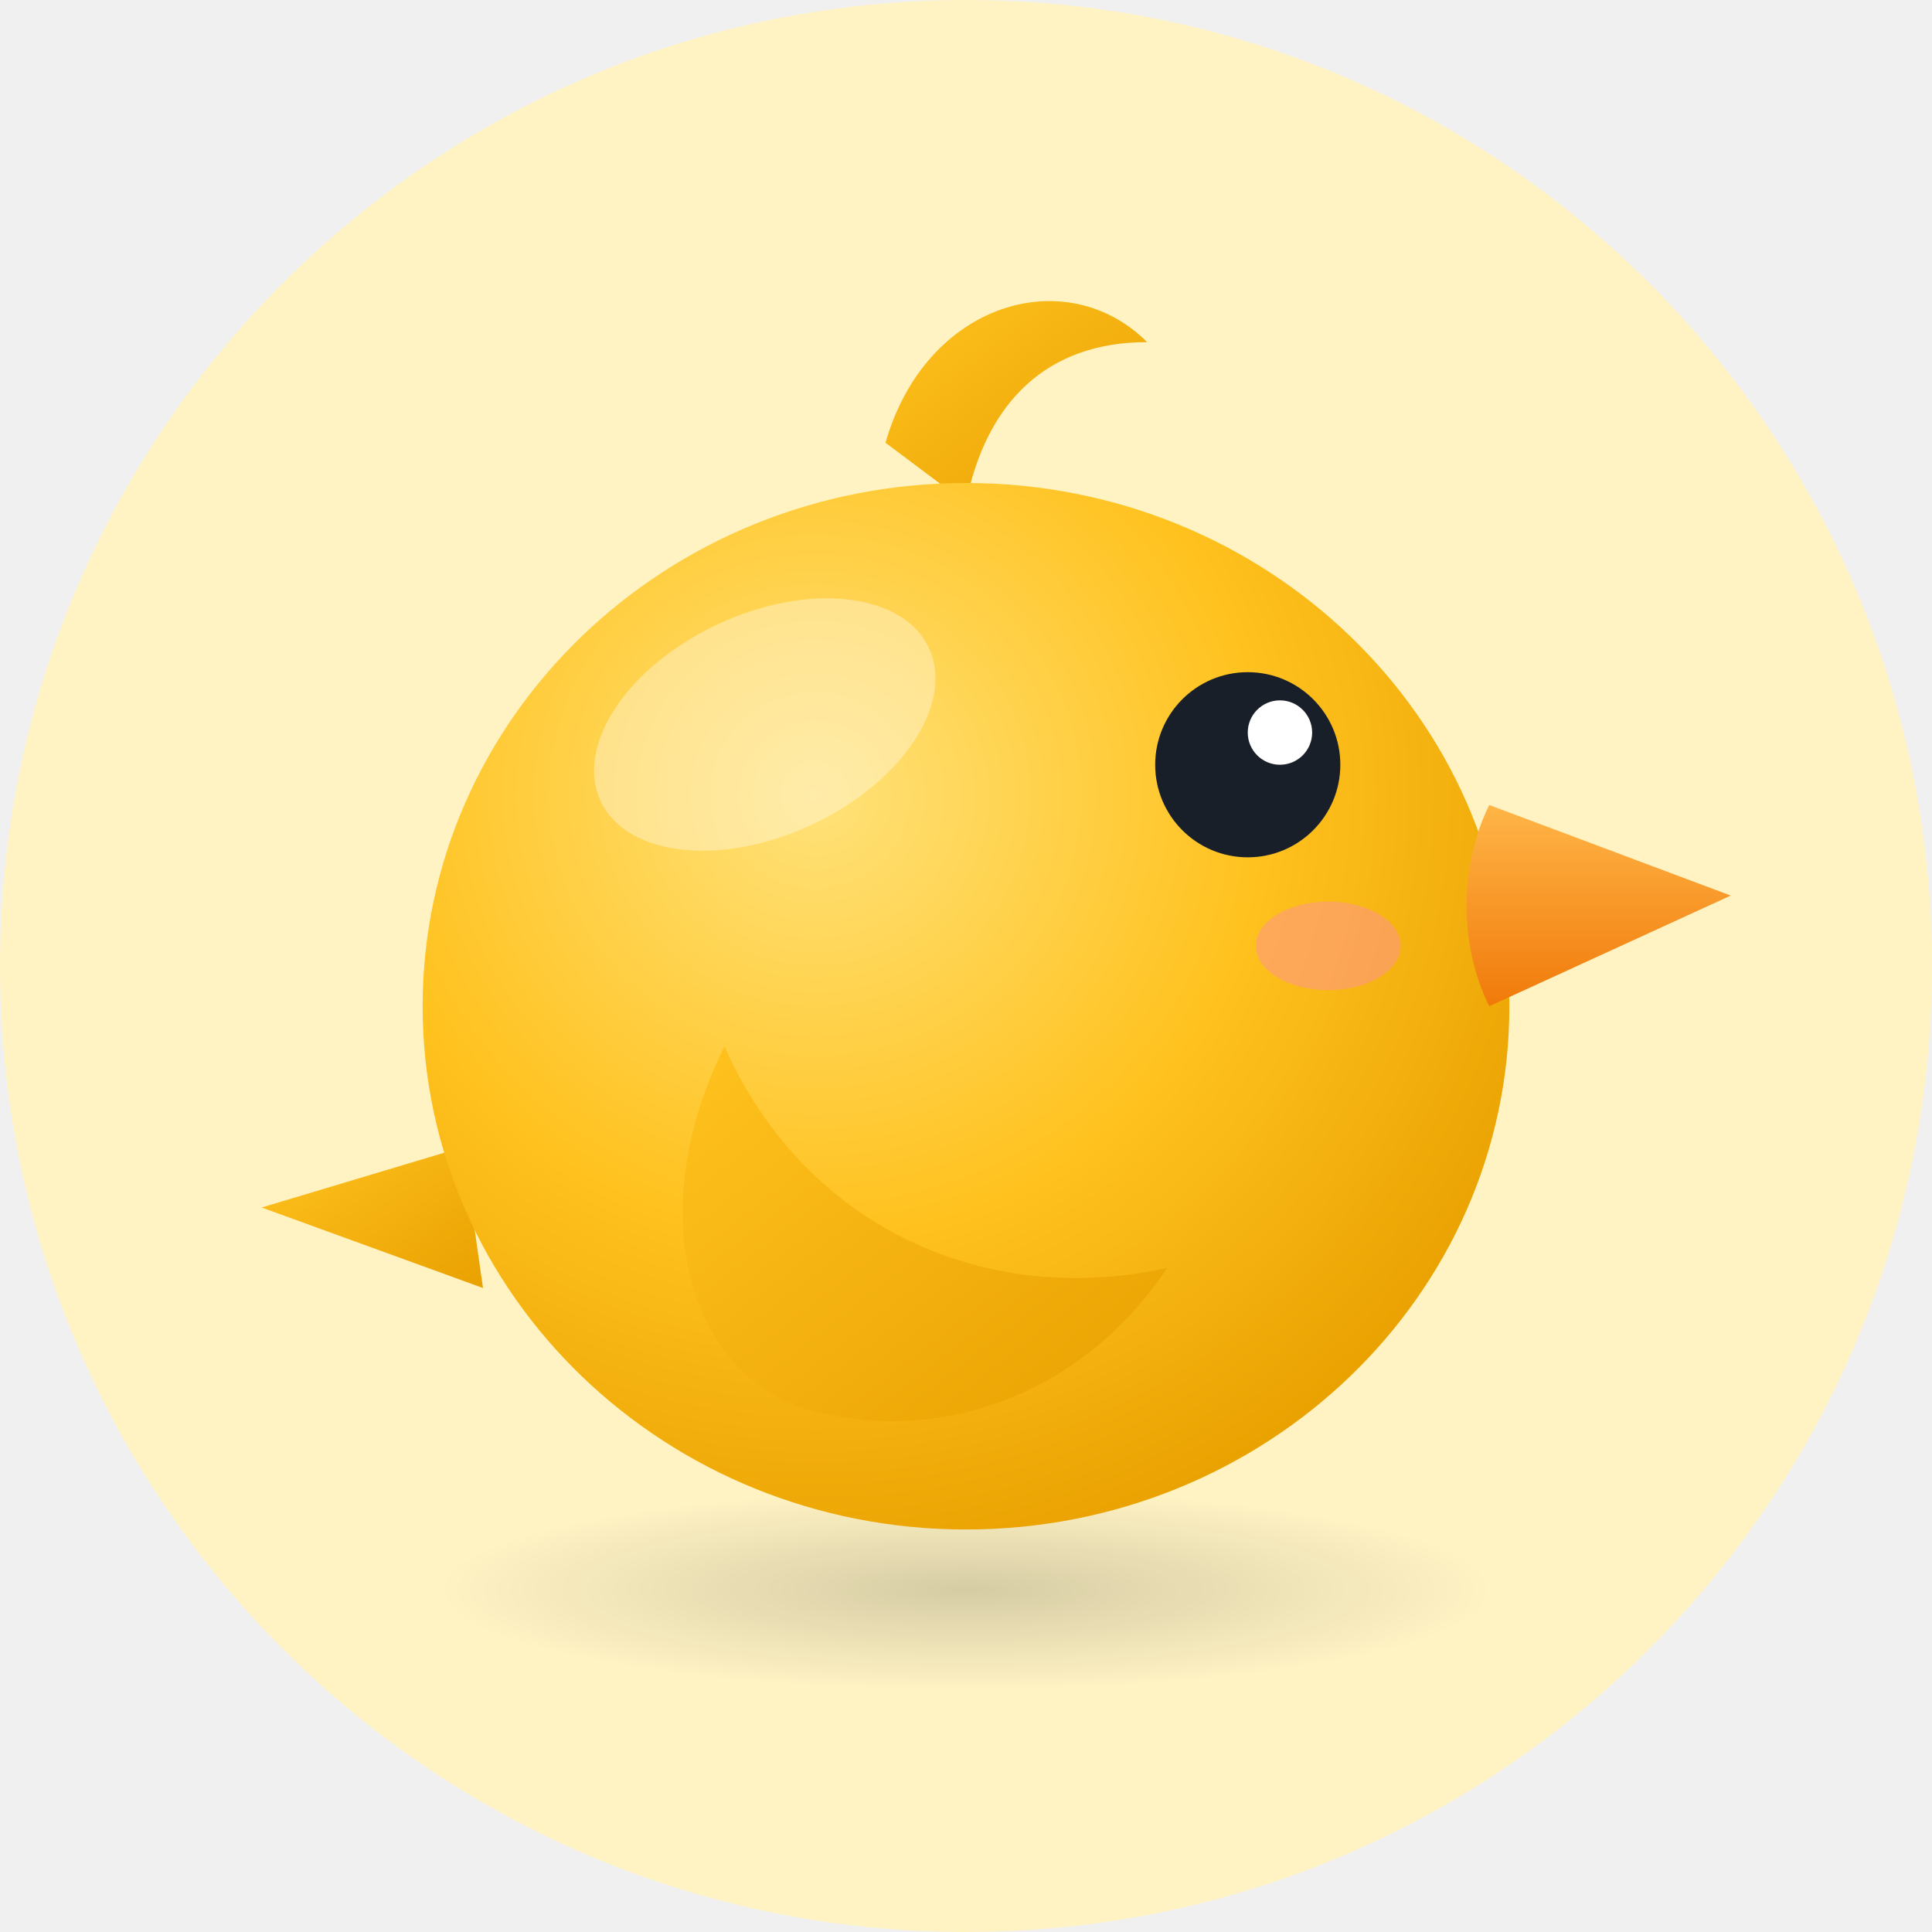
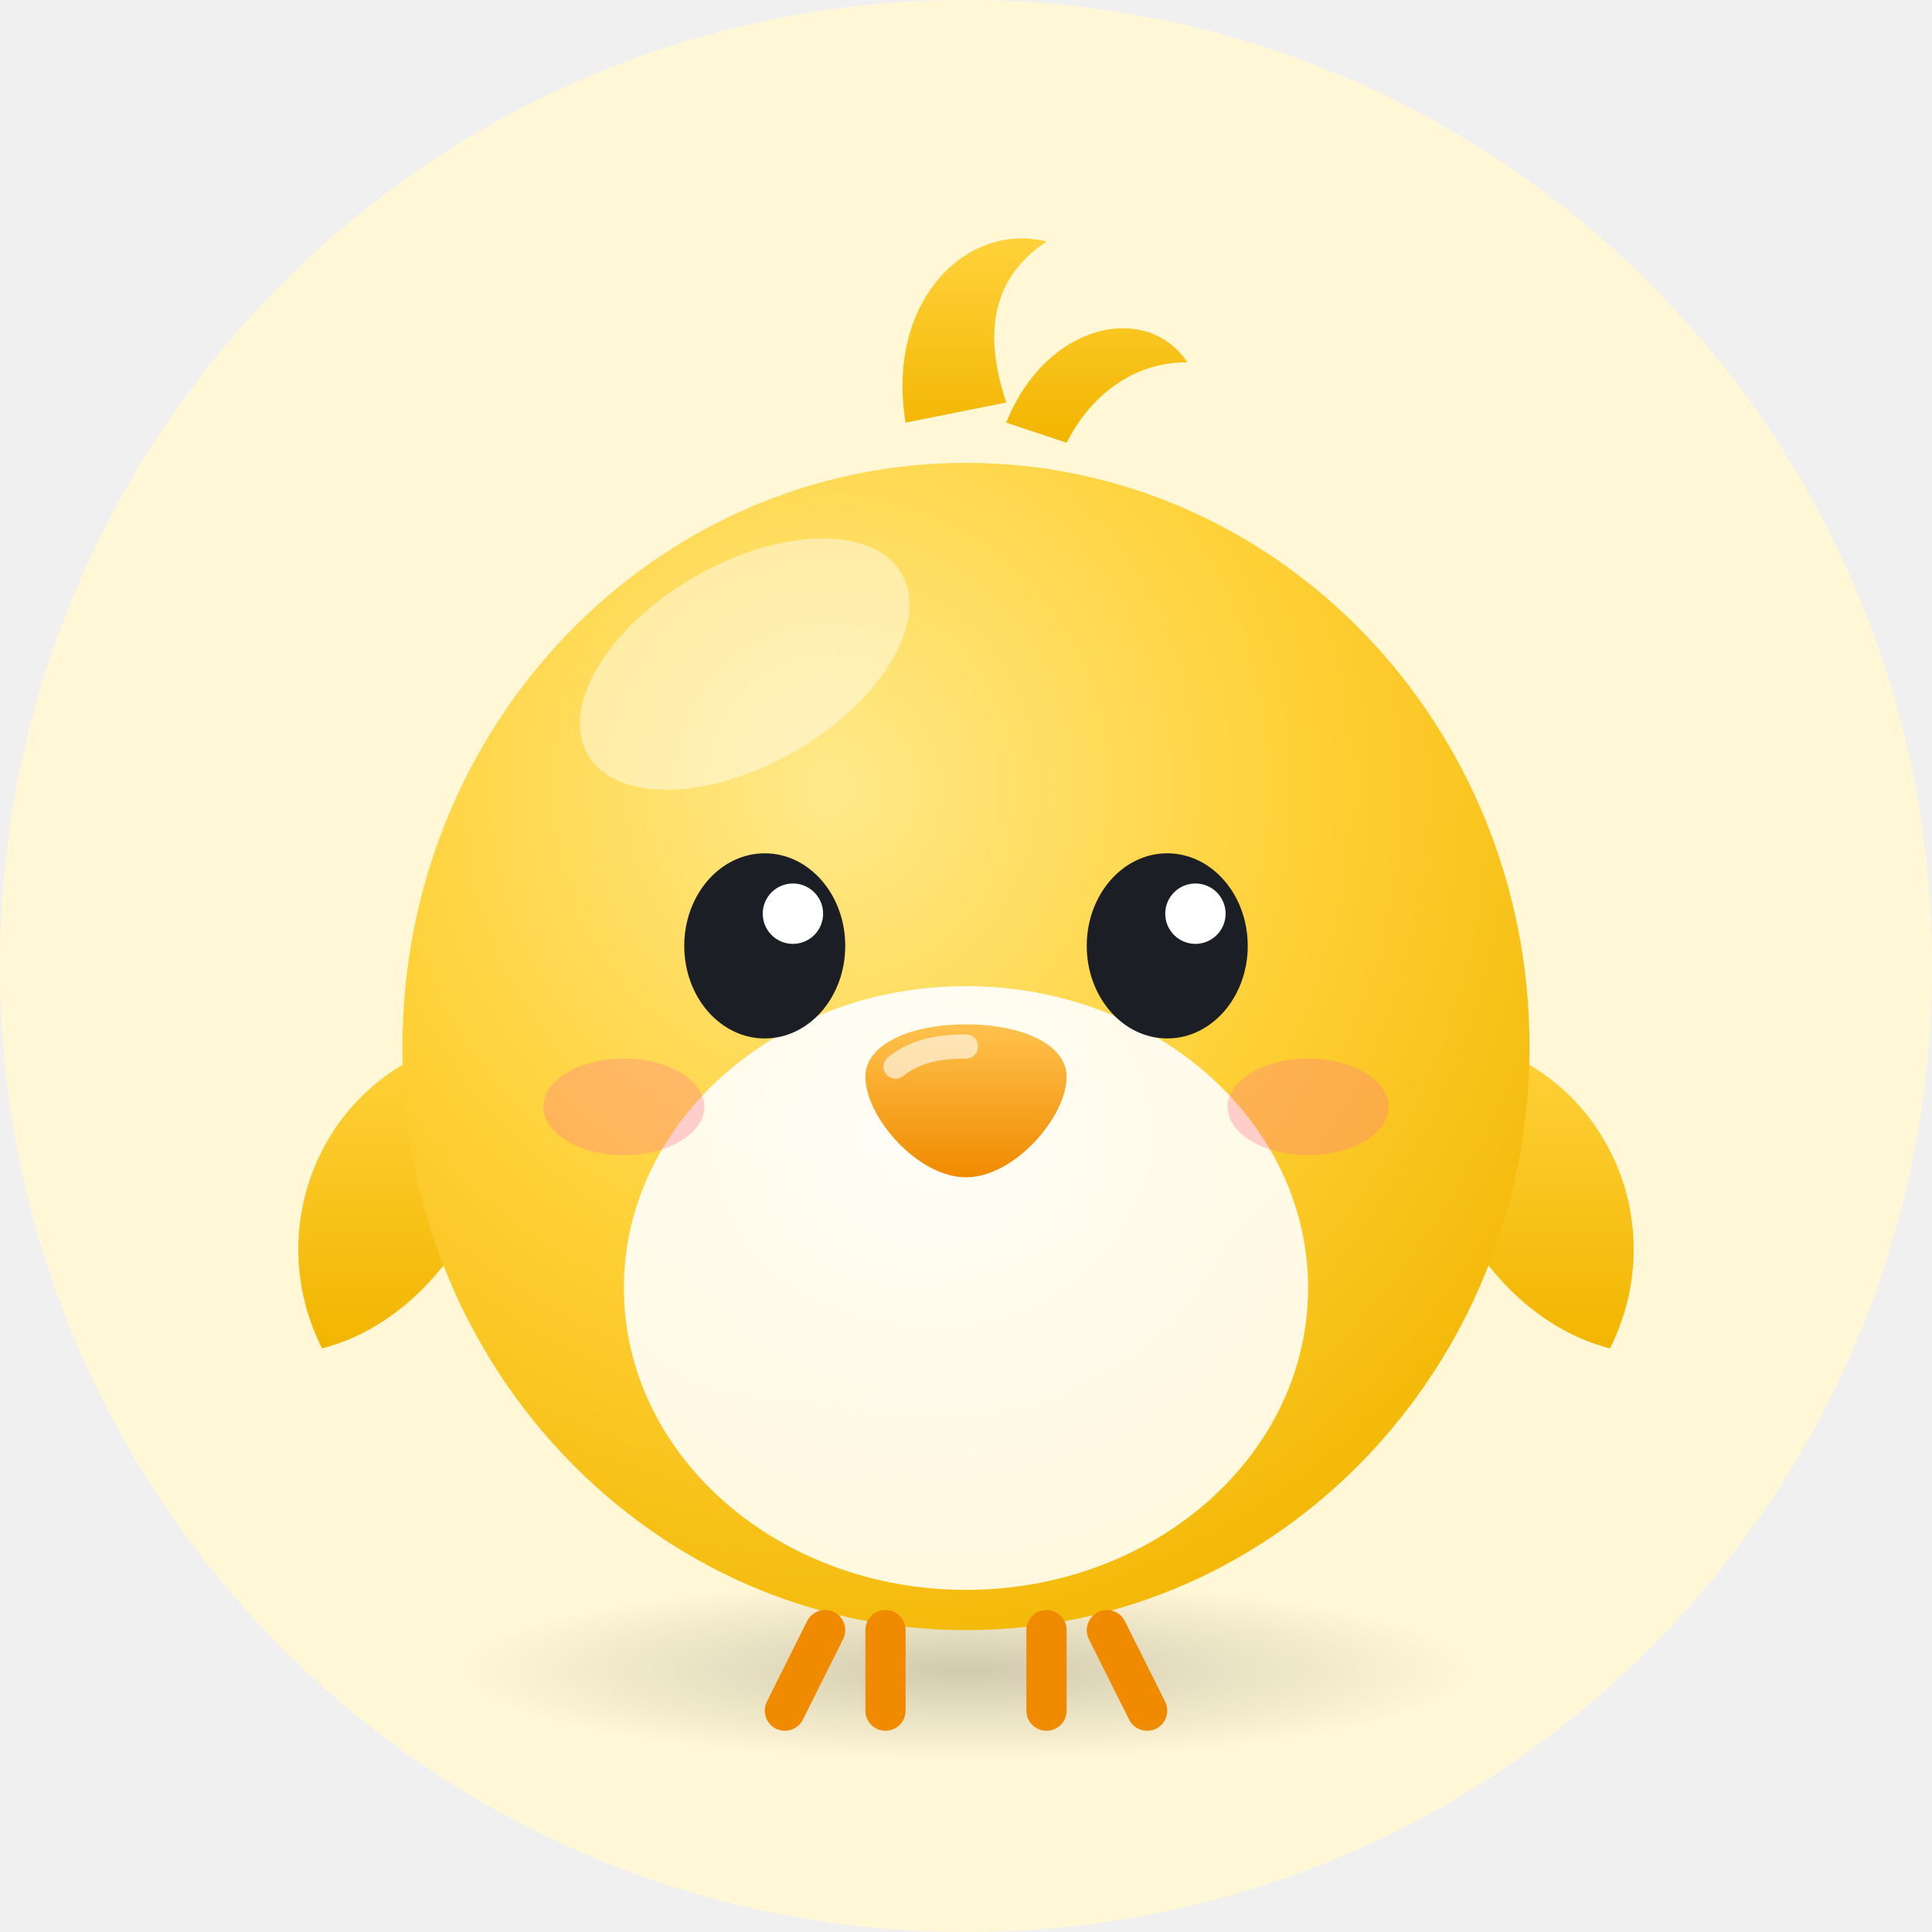
<svg xmlns="http://www.w3.org/2000/svg" viewBox="0 0 96 96">
  <defs>
-     <radialGradient id="b2" cx="36%" cy="30%" r="75%">
-       <stop offset="0" stop-color="#FFE27A" />
-       <stop offset=".55" stop-color="#FFC21F" />
-       <stop offset="1" stop-color="#E9A100" />
+     <radialGradient id="b2" cx="38%" cy="28%" r="80%">
+       <stop offset="0" stop-color="#FFE98A" />
+       <stop offset=".5" stop-color="#FFD23A" />
+       <stop offset="1" stop-color="#F2B500" />
    </radialGradient>
-     <linearGradient id="w2" x1="0" y1="0" x2="1" y2="1">
-       <stop offset="0" stop-color="#FFC21F" />
-       <stop offset="1" stop-color="#E9A100" />
+     <radialGradient id="e2" cx="45%" cy="25%" r="85%">
+       <stop offset="0" stop-color="#fff" />
+       <stop offset="1" stop-color="#FFFBE6" />
+     </radialGradient>
+     <linearGradient id="w2" x1="0" y1="0" x2="0" y2="1">
+       <stop offset="0" stop-color="#FFD23A" />
+       <stop offset="1" stop-color="#F2B500" />
    </linearGradient>
    <linearGradient id="k2" x1="0" y1="0" x2="0" y2="1">
-       <stop offset="0" stop-color="#FFB547" />
-       <stop offset="1" stop-color="#F07A0A" />
+       <stop offset="0" stop-color="#FFC24D" />
+       <stop offset="1" stop-color="#F08A00" />
    </linearGradient>
    <radialGradient id="s2" cx="50%" cy="50%" r="50%">
-       <stop offset="0" stop-color="#000" stop-opacity=".16" />
+       <stop offset="0" stop-color="#000" stop-opacity=".18" />
      <stop offset="1" stop-color="#000" stop-opacity="0" />
    </radialGradient>
    <clipPath id="c2">
      <circle cx="48" cy="48" r="48" />
    </clipPath>
  </defs>
  <g clip-path="url(#c2)">
-     <rect width="96" height="96" fill="#FFF3C4" />
-     <ellipse cx="48" cy="79" rx="26" ry="5" fill="url(#s2)" />
-     <path d="M23 57l-10 3 11 4z" fill="url(#w2)" />
-     <path d="M44 22c2-7 9-9 13-5-5 0-8 3-9 8z" fill="url(#w2)" />
-     <ellipse cx="48" cy="50" rx="27" ry="26" fill="url(#b2)" />
-     <ellipse cx="38" cy="36" rx="9" ry="5.5" fill="#fff" opacity=".35" transform="rotate(-25 38 36)" />
-     <path d="M36 52c4 9 13 13 22 11-4 6-11 9-18 7-6-2-8-10-4-18z" fill="url(#w2)" />
-     <path d="M74 40l12 4.5-12 5.5c-1.5-3-1.5-7 0-10z" fill="url(#k2)" />
-     <circle cx="62" cy="38" r="4.6" fill="#191F28" />
-     <circle cx="63.6" cy="36.4" r="1.6" fill="#fff" />
-     <ellipse cx="66" cy="47" rx="3.6" ry="2.2" fill="#FF8FA3" opacity=".45" />
+     <rect width="96" height="96" fill="#FFF7D6" />
+     <ellipse cx="48" cy="83" rx="25" ry="4.5" fill="url(#s2)" />
+     <path d="M45 21c-1-6 3-10 7-9-3 2-3 5-2 8M50 21c2-5 7-6 9-3-3 0-5 2-6 4" fill="url(#w2)" />
+     <path d="M22 52c-6 2-9 9-6 15 4-1 8-5 9-11z" fill="url(#w2)" />
+     <path d="M74 52c6 2 9 9 6 15-4-1-8-5-9-11z" fill="url(#w2)" />
+     <ellipse cx="48" cy="52" rx="28" ry="29" fill="url(#b2)" />
+     <ellipse cx="48" cy="64" rx="17" ry="15" fill="url(#e2)" opacity=".95" />
+     <ellipse cx="37" cy="33" rx="9" ry="5" fill="#fff" opacity=".45" transform="rotate(-30 37 33)" />
+     <ellipse cx="38" cy="47" rx="4" ry="4.6" fill="#1B1E24" />
+     <circle cx="39.4" cy="45.4" r="1.5" fill="#fff" />
+     <ellipse cx="58" cy="47" rx="4" ry="4.6" fill="#1B1E24" />
+     <circle cx="59.4" cy="45.4" r="1.5" fill="#fff" />
+     <path d="M43 53.5c0-1.6 2.2-2.6 5-2.6s5 1 5 2.6c0 2-2.6 5-5 5s-5-3-5-5z" fill="url(#k2)" />
+     <path d="M44.5 53c1-.8 2.2-1 3.5-1" stroke="#fff" stroke-opacity=".6" stroke-width="1.2" fill="none" stroke-linecap="round" />
+     <ellipse cx="31" cy="55" rx="4" ry="2.4" fill="#FF7A8A" opacity=".35" />
+     <ellipse cx="65" cy="55" rx="4" ry="2.4" fill="#FF7A8A" opacity=".35" />
+     <path d="M41 81l-2 4M44 81v4M52 81v4M55 81l2 4" stroke="#F08A00" stroke-width="2" stroke-linecap="round" />
  </g>
</svg>
